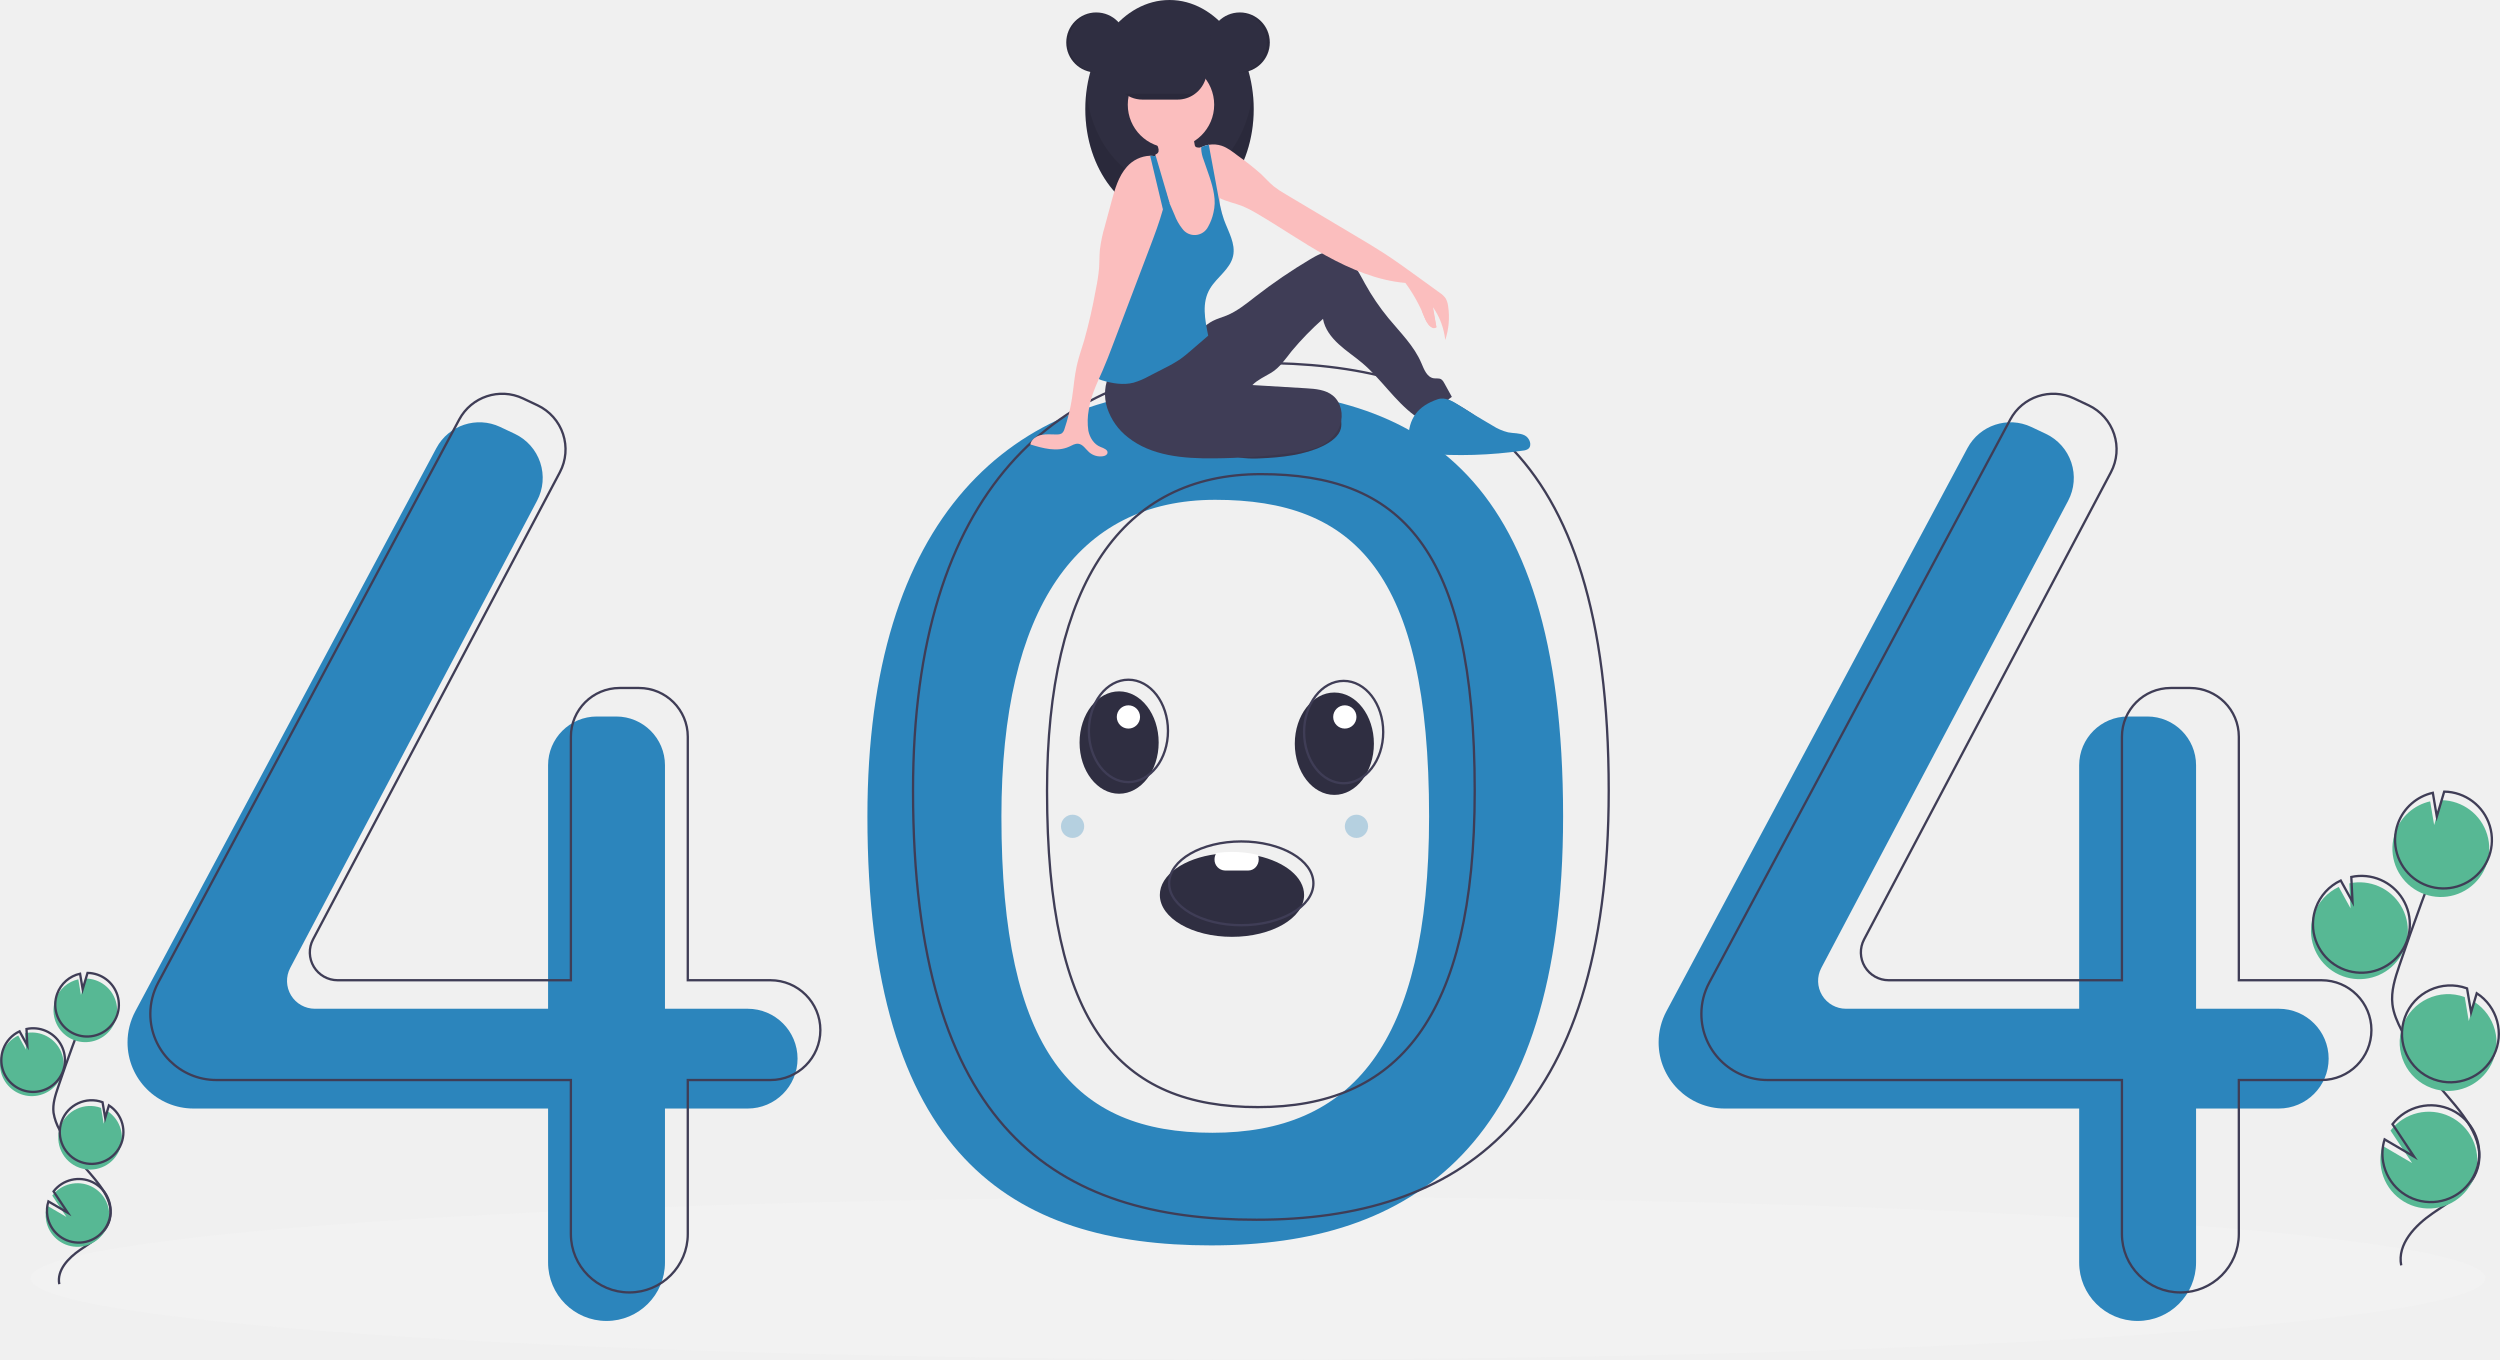
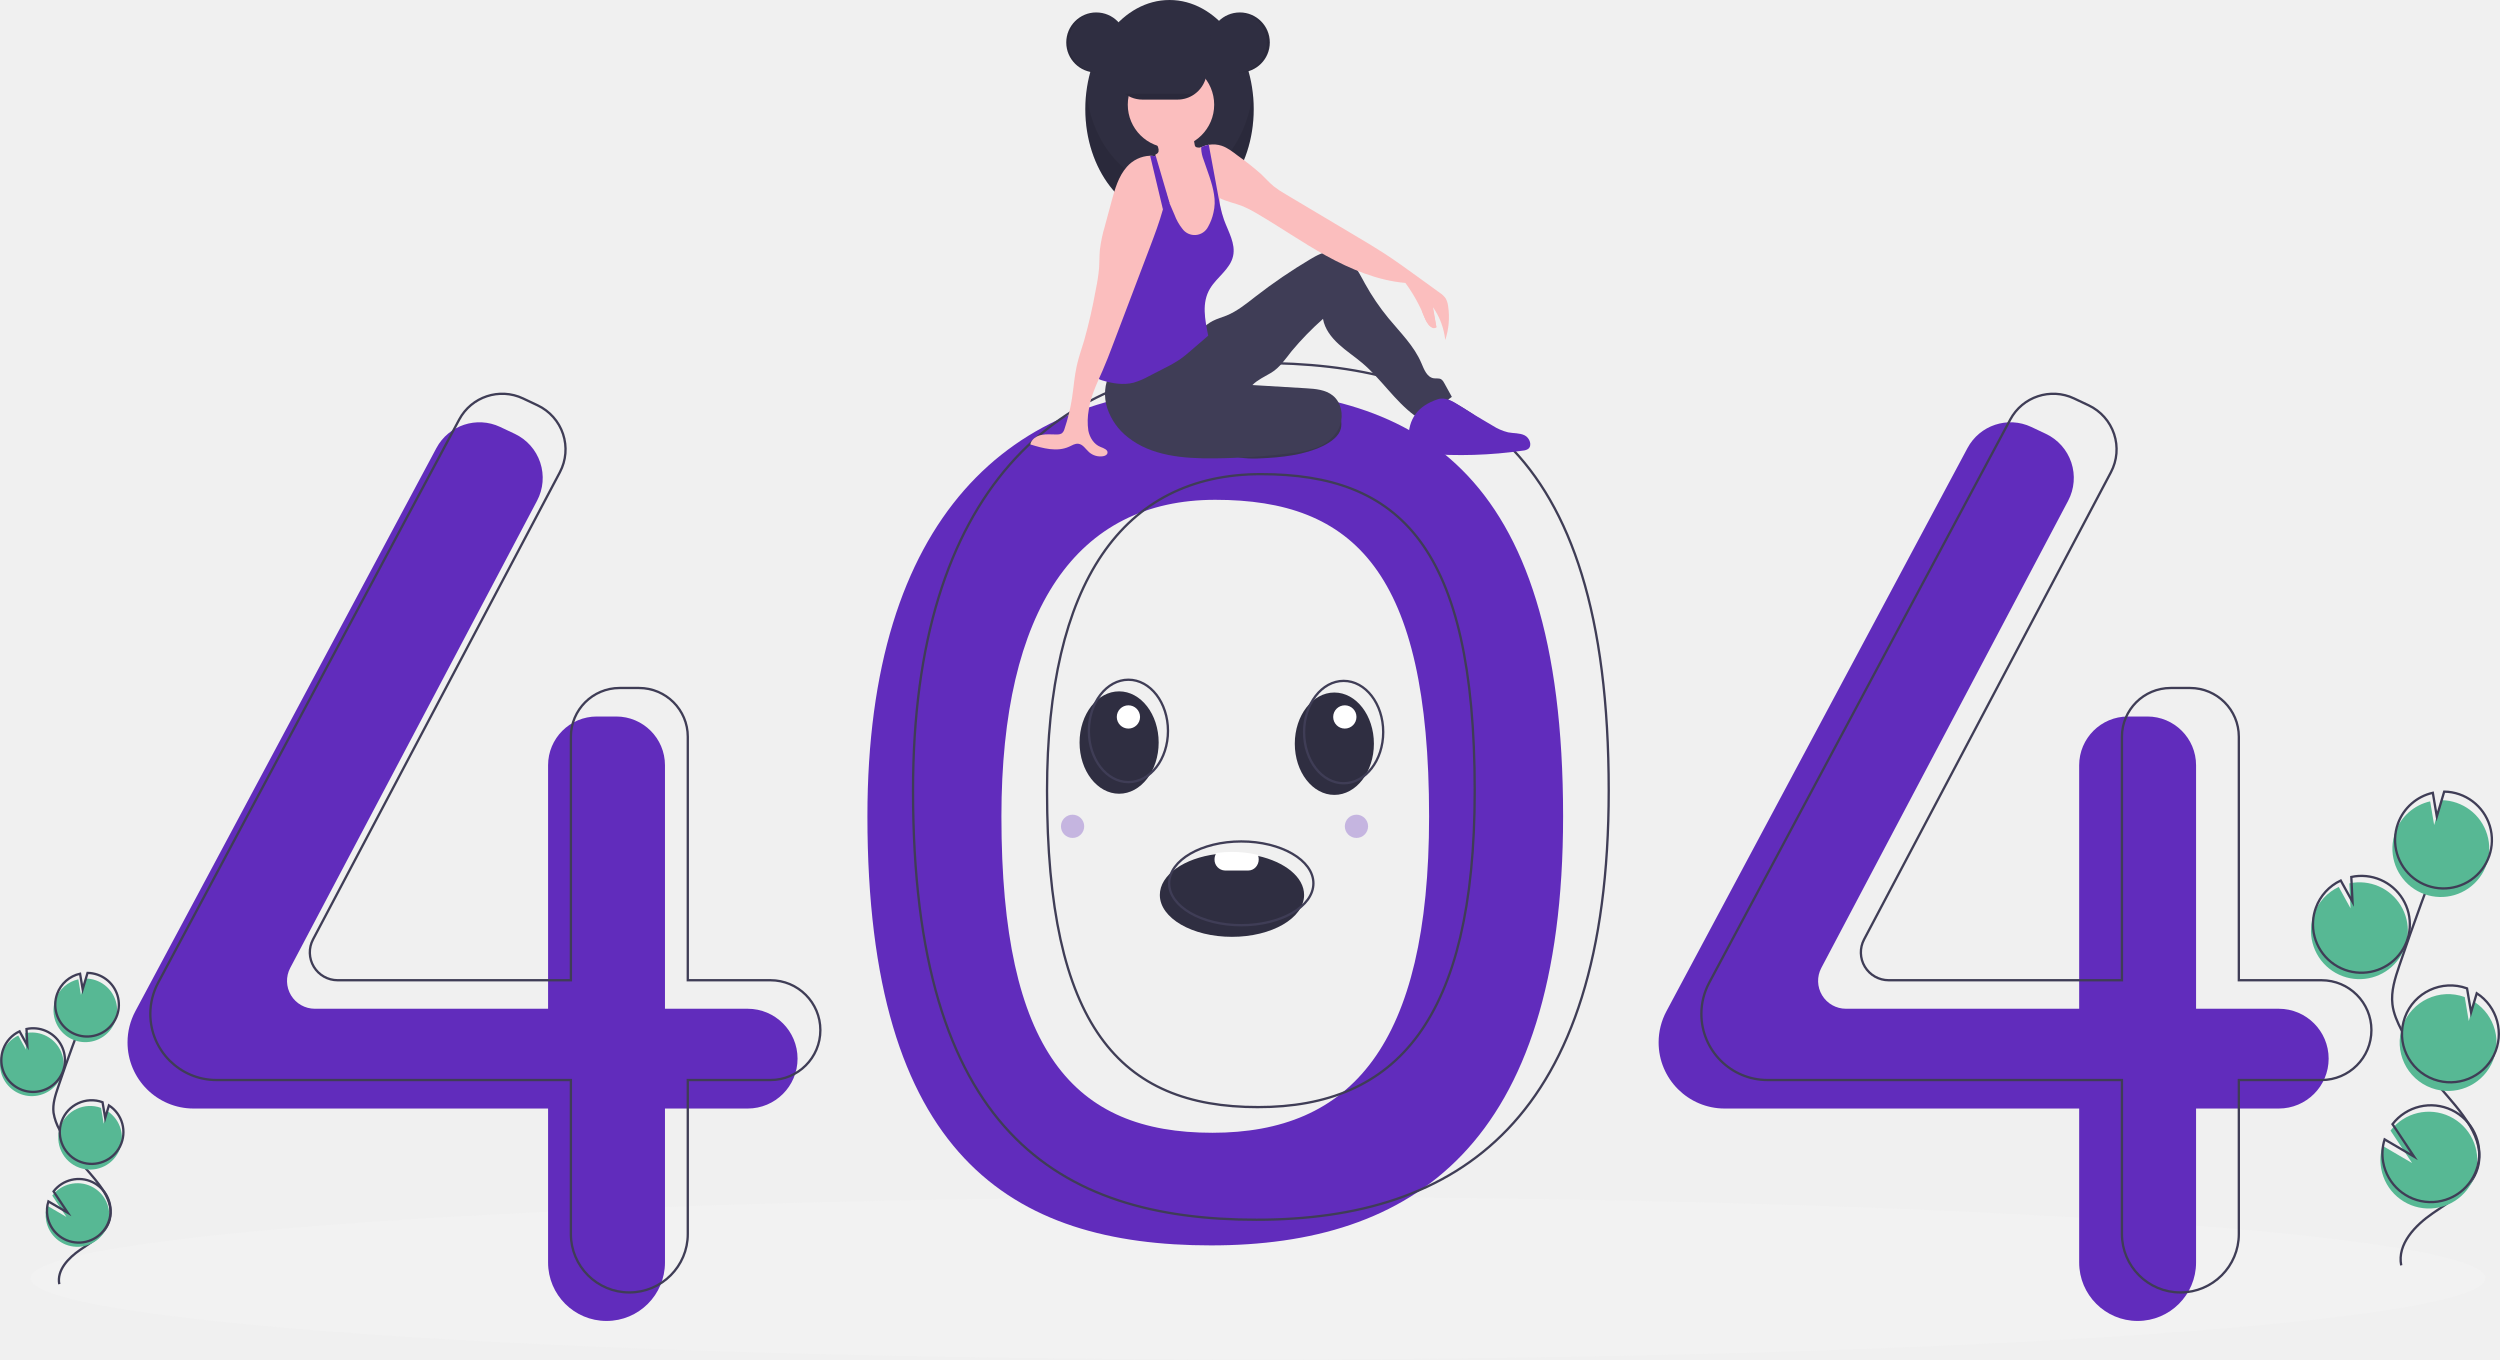
<svg xmlns="http://www.w3.org/2000/svg" id="currentIllo" data-name="Layer 1" width="1074.392" height="584.231" viewBox="0 0 1074.392 584.231" class="injected-svg DownloadModal__ImageFile-sc-p17csy-5 iIfSkb grid_media">
  <ellipse cx="540.643" cy="549.309" rx="527.5" ry="34.922" fill="#f2f2f2" />
-   <path d="M583.48,324.894c-85.944,0-147.651,55.139-147.651,183.798,0,145.813,61.707,184.411,147.651,184.411s151.327-42.274,151.327-184.411C734.807,356.753,669.424,324.894,583.48,324.894Zm.565,319.808c-59.527,0-90.626-34.923-90.626-135.916,0-89.112,32.372-136.105,91.899-136.105s91.899,30.868,91.899,136.105C677.217,607.234,643.572,644.703,584.045,644.703Z" transform="translate(-63.054 -157.8845)" fill="#2c85bc" />
-   <path d="M384.365,591.401H348.831V486.762A20.956,20.956,0,0,0,327.875,465.806h-8.326a20.956,20.956,0,0,0-20.956,20.956V591.401H198.363a11.963,11.963,0,0,1-10.578-17.552l106.082-200.78A20.956,20.956,0,0,0,284.287,344.33l-6.262-2.957a20.956,20.956,0,0,0-27.429,9.07L121.214,592.475a28.416,28.416,0,0,0-3.356,13.396v0a28.416,28.416,0,0,0,28.416,28.416H298.593v66.167a25.119,25.119,0,0,0,25.119,25.119h0a25.119,25.119,0,0,0,25.119-25.119V634.287h35.534a21.443,21.443,0,0,0,21.443-21.443v0A21.443,21.443,0,0,0,384.365,591.401Z" transform="translate(-63.054 -157.8845)" fill="#2c85bc" />
-   <path d="M1042.362,591.401h-35.534V486.762A20.956,20.956,0,0,0,985.872,465.806h-8.326a20.956,20.956,0,0,0-20.956,20.956V591.401H856.359a11.963,11.963,0,0,1-10.578-17.552L951.864,373.069A20.956,20.956,0,0,0,942.284,344.33l-6.262-2.957a20.956,20.956,0,0,0-27.429,9.07L779.211,592.475a28.416,28.416,0,0,0-3.356,13.396v0a28.416,28.416,0,0,0,28.416,28.416H956.589v66.167a25.119,25.119,0,0,0,25.119,25.119h0a25.119,25.119,0,0,0,25.119-25.119V634.287h35.534a21.443,21.443,0,0,0,21.443-21.443v0A21.443,21.443,0,0,0,1042.362,591.401Z" transform="translate(-63.054 -157.8845)" fill="#2c85bc" />
+   <path d="M583.48,324.894c-85.944,0-147.651,55.139-147.651,183.798,0,145.813,61.707,184.411,147.651,184.411s151.327-42.274,151.327-184.411C734.807,356.753,669.424,324.894,583.48,324.894Zm.565,319.808c-59.527,0-90.626-34.923-90.626-135.916,0-89.112,32.372-136.105,91.899-136.105s91.899,30.868,91.899,136.105C677.217,607.234,643.572,644.703,584.045,644.703Z" transform="translate(-63.054 -157.8845)" fill="#612cbc" />
+   <path d="M384.365,591.401H348.831V486.762A20.956,20.956,0,0,0,327.875,465.806h-8.326a20.956,20.956,0,0,0-20.956,20.956V591.401H198.363a11.963,11.963,0,0,1-10.578-17.552l106.082-200.78A20.956,20.956,0,0,0,284.287,344.33l-6.262-2.957a20.956,20.956,0,0,0-27.429,9.07L121.214,592.475a28.416,28.416,0,0,0-3.356,13.396v0a28.416,28.416,0,0,0,28.416,28.416H298.593v66.167a25.119,25.119,0,0,0,25.119,25.119h0a25.119,25.119,0,0,0,25.119-25.119V634.287h35.534a21.443,21.443,0,0,0,21.443-21.443v0A21.443,21.443,0,0,0,384.365,591.401Z" transform="translate(-63.054 -157.8845)" fill="#612cbc" />
+   <path d="M1042.362,591.401h-35.534V486.762A20.956,20.956,0,0,0,985.872,465.806h-8.326a20.956,20.956,0,0,0-20.956,20.956V591.401H856.359a11.963,11.963,0,0,1-10.578-17.552L951.864,373.069A20.956,20.956,0,0,0,942.284,344.33l-6.262-2.957a20.956,20.956,0,0,0-27.429,9.07L779.211,592.475a28.416,28.416,0,0,0-3.356,13.396v0a28.416,28.416,0,0,0,28.416,28.416H956.589v66.167a25.119,25.119,0,0,0,25.119,25.119h0a25.119,25.119,0,0,0,25.119-25.119V634.287h35.534a21.443,21.443,0,0,0,21.443-21.443v0A21.443,21.443,0,0,0,1042.362,591.401Z" transform="translate(-63.054 -157.8845)" fill="#612cbc" />
  <path d="M394.168,579.148H358.634V474.509a20.956,20.956,0,0,0-20.956-20.956h-8.326a20.956,20.956,0,0,0-20.956,20.956V579.148H208.165a11.963,11.963,0,0,1-10.578-17.552L303.67,360.816a20.956,20.956,0,0,0-9.58-28.739l-6.262-2.957a20.956,20.956,0,0,0-27.429,9.07L131.017,580.222a28.416,28.416,0,0,0-3.356,13.396v0a28.416,28.416,0,0,0,28.416,28.416H308.395v66.167a25.119,25.119,0,0,0,25.119,25.119h0a25.119,25.119,0,0,0,25.119-25.119V622.034h35.534a21.443,21.443,0,0,0,21.443-21.443v0A21.443,21.443,0,0,0,394.168,579.148Z" transform="translate(-63.054 -157.8845)" fill="none" stroke="#3f3d56" stroke-miterlimit="10" />
  <path d="M1060.742,579.148h-35.534V474.509a20.956,20.956,0,0,0-20.956-20.956H995.925a20.956,20.956,0,0,0-20.956,20.956V579.148H874.739a11.963,11.963,0,0,1-10.578-17.552L970.244,360.816a20.956,20.956,0,0,0-9.58-28.739l-6.262-2.957a20.956,20.956,0,0,0-27.429,9.07L797.59,580.222a28.416,28.416,0,0,0-3.356,13.396v0a28.416,28.416,0,0,0,28.416,28.416H974.969v66.167a25.119,25.119,0,0,0,25.119,25.119h0a25.119,25.119,0,0,0,25.119-25.119V622.034h35.534a21.443,21.443,0,0,0,21.443-21.443v0A21.443,21.443,0,0,0,1060.742,579.148Z" transform="translate(-63.054 -157.8845)" fill="none" stroke="#3f3d56" stroke-miterlimit="10" />
  <path d="M603.085,313.866c-85.944,0-147.651,55.139-147.651,183.798,0,145.813,61.707,184.411,147.651,184.411s151.327-42.274,151.327-184.411C754.412,345.725,689.029,313.866,603.085,313.866Zm.565,319.808c-59.527,0-90.626-34.923-90.626-135.916,0-89.112,32.372-136.105,91.899-136.105s91.899,30.868,91.899,136.105C696.822,596.206,663.177,633.675,603.65,633.675Z" transform="translate(-63.054 -157.8845)" fill="none" stroke="#3f3d56" stroke-miterlimit="10" />
  <circle cx="471.141" cy="18.25" r="12.901" fill="#2f2e41" />
  <ellipse cx="502.607" cy="46.885" rx="36.186" ry="46.885" fill="#2f2e41" />
  <path d="M565.661,237.494c-18.128,0-33.141-17.271-35.776-39.805a60.976,60.976,0,0,0-.41,7.08c0,25.894,16.201,46.885,36.186,46.885s36.186-20.991,36.186-46.885a60.976,60.976,0,0,0-.41-7.08C598.803,220.224,583.789,237.494,565.661,237.494Z" transform="translate(-63.054 -157.8845)" opacity="0.1" />
  <path d="M639.296,342.073c-.777,3.193-4.128,5.751-7.839,7.538-7.802,3.757-17.425,4.878-26.76,5.254a45.176,45.176,0,0,1-7.144-.132,20.537,20.537,0,0,1-12.251-5.631,1.681,1.681,0,0,1,.044-2.844c4.969-5.459,13.262-8.806,21.616-11.216,6.334-1.827,17.381-6.561,24.29-5.922C637.944,329.739,640.277,338.041,639.296,342.073Z" transform="translate(-63.054 -157.8845)" fill="#3f3d56" />
  <path d="M639.296,342.073c-.777,3.193-4.128,5.751-7.839,7.538-7.802,3.757-17.425,4.878-26.76,5.254a45.176,45.176,0,0,1-7.144-.132,20.537,20.537,0,0,1-12.251-5.631,1.681,1.681,0,0,1,.044-2.844c4.969-5.459,13.262-8.806,21.616-11.216,6.334-1.827,17.381-6.561,24.29-5.922C637.944,329.739,640.277,338.041,639.296,342.073Z" transform="translate(-63.054 -157.8845)" opacity="0.1" />
  <path d="M540.098,318.206a19.77,19.77,0,0,0-1.199,15.075,26.339,26.339,0,0,0,8.829,12.497c10.095,8.092,23.988,9.205,36.925,9.093a284.649,284.649,0,0,0,33.905-2.324,40.538,40.538,0,0,0,11.001-2.554c4.222-1.827,7.933-5.178,9.436-9.526s.436-9.672-3.134-12.574c-3.137-2.55-7.463-2.9-11.498-3.143l-23.088-1.387c2.281-2.308,5.318-3.614,8.096-5.292,3.685-2.226,6.134-5.965,8.813-9.335a129.001,129.001,0,0,1,13.439-13.817c.751,4.31,3.478,7.85,6.687,10.824s6.908,5.368,10.244,8.2c8.079,6.858,13.896,16.167,22.392,22.5a43.829,43.829,0,0,0,16.049-8.012l-3.302-5.981a3.94,3.94,0,0,0-1.245-1.553c-.935-.575-2.14-.279-3.225-.441-2.901-.435-4.168-3.784-5.306-6.487-3.125-7.422-9.108-13.18-14.218-19.404a98.009,98.009,0,0,1-9.996-14.723c-1.717-3.102-3.288-6.331-5.617-9.003s-5.594-4.773-9.139-4.781c-3.132-.007-6.021,1.584-8.714,3.183a230.477,230.477,0,0,0-23.63,16.099c-3.944,3.062-7.863,6.296-12.489,8.174-1.947.79-4,1.331-5.869,2.292-3.273,1.684-5.757,4.534-8.431,7.064C566.277,311.892,553.219,317.738,540.098,318.206Z" transform="translate(-63.054 -157.8845)" fill="#3f3d56" />
  <path d="M588.374,253.983a23.774,23.774,0,0,1-1.734,8.033,10.045,10.045,0,0,1-5.768,5.573,12.375,12.375,0,0,1-5.623.182,10.882,10.882,0,0,1-4.582-1.561c-2.165-1.488-3.244-4.144-3.637-6.743-.393-2.596-.217-5.249-.469-7.863a42.944,42.944,0,0,0-1.202-6.255c-.17-.683-.343-1.362-.513-2.042-.167-.68-.33-1.359-.481-2.039-.138-.639-.267-1.281-.378-1.926-.091-.544-.173-1.092-.233-1.643a18.423,18.423,0,0,0-.809-4.811,14.607,14.607,0,0,0-1.687-2.854c-.286-.409-.563-.818-.818-1.243a5.89,5.89,0,0,1-.972-3.748,3.286,3.286,0,0,1,.148-.601c.025-.076.053-.151.085-.223A1.802,1.802,0,0,0,560.932,223.07a3.433,3.433,0,0,0-.148-1.778,11.318,11.318,0,0,0-.96-2.288c-.264-.478-1.161-1.34-1.167-1.888-.013-1.101,2.14-1.989,3.011-2.423a16.796,16.796,0,0,1,8.597-1.743c1.904.129,3.968.714,5.019,2.31.944,1.438.818,3.301,1.221,4.972a1.471,1.471,0,0,0,.299.664,1.341,1.341,0,0,0,.739.34,4.549,4.549,0,0,0,1.416.057h.003a2.931,2.931,0,0,0,.371-.054,4.957,4.957,0,0,0,2.033-.878q.585-.156,1.18-.255a.251.251,0,0,0,.047-.009c1.576,4.975,1.781,10.308,3.071,15.374.639,2.52,1.554,5.009,1.683,7.602.009.113.013.23.016.346.019.834-.047,1.674-.013,2.505a6.981,6.981,0,0,0,.126,1.114,15.611,15.611,0,0,0,.525,1.743l.009.028c.06.183.116.368.164.554.035.135.066.267.091.403l.003.009A14.938,14.938,0,0,1,588.374,253.983Z" transform="translate(-63.054 -157.8845)" fill="#fbbebe" />
  <circle cx="503.237" cy="44.997" r="18.565" fill="#fbbebe" />
  <path d="M684.157,304.033a30.445,30.445,0,0,0-5.236-14.103q.722,4.295,1.447,8.587a3.214,3.214,0,0,1-3.367-1.035,10.337,10.337,0,0,1-1.765-3.276,67.466,67.466,0,0,0-8.21-14.736c-11.819-.985-23.502-5.884-33.896-11.595-10.396-5.708-20.126-12.552-30.384-18.502a43.573,43.573,0,0,0-5.544-2.832c-3.21-1.287-6.812-1.954-9.855-3.468-.204-.101-.409-.208-.61-.318a12.578,12.578,0,0,1-1.945-1.306,10.344,10.344,0,0,1-.931-.856,20.351,20.351,0,0,1-3.559-5.953c-1.633-3.612-2.215-7.97-3.845-11.583a11.203,11.203,0,0,1,2.502-1.765h.003c.132-.069.264-.135.4-.198a11.94,11.94,0,0,1,2.004-.733q.585-.156,1.18-.255a.251.251,0,0,0,.047-.009,11.566,11.566,0,0,1,5.491.434c2.587.875,4.767,2.621,6.941,4.273a114.02,114.02,0,0,1,10.148,8.049c1.794,1.718,3.43,3.606,5.359,5.167a42.144,42.144,0,0,0,5.057,3.351q15.656,9.327,31.315,18.65c3.534,2.105,7.07,4.21,10.526,6.438,5.249,3.386,10.308,7.055,15.365,10.721q4.47,3.238,8.936,6.479a9.728,9.728,0,0,1,2.533,2.341,8.472,8.472,0,0,1,1.123,3.433A31.387,31.387,0,0,1,684.157,304.033Z" transform="translate(-63.054 -157.8845)" fill="#fbbebe" />
-   <path d="M592.977,267.944c-1.252,5.617-6.929,9.012-9.896,13.946-3.688,6.123-2.184,13.241-.799,20.255q-3.795,3.271-7.593,6.542c-1.397,1.199-2.794,2.404-4.298,3.464a57.351,57.351,0,0,1-6.86,3.94q-3.361,1.728-6.721,3.458a32.128,32.128,0,0,1-6.58,2.788c-4.415,1.133-9.103.34-13.471-.972a6.088,6.088,0,0,1-1.473-.601,2.394,2.394,0,0,1-.699-.632,3.911,3.911,0,0,1-.444-2.539c.444-7.351,2.24-14.547,4.031-21.69a85.26,85.26,0,0,1,3.848-12.577,85.077,85.077,0,0,1,5.415-10.151,68.368,68.368,0,0,1,7.929-11.514,18.479,18.479,0,0,0,3.675-4.739c1.117-2.549.686-5.472.913-8.247a17.148,17.148,0,0,1,1.633-6.007v-.003a17.093,17.093,0,0,1,1.743-2.882q.458,1.067.916,2.13.302.699.598,1.394.387.897.768,1.787,1.1,2.558,2.196,5.113a21.59,21.59,0,0,0,3.335,5.944,6.499,6.499,0,0,0,11.123-.853,21.261,21.261,0,0,0,2.272-6.013,19.215,19.215,0,0,0,.252-7.835c-.758-5.009-2.889-10.126-4.437-14.78a14.945,14.945,0,0,1-1.079-4.871,3.351,3.351,0,0,1,.057-.56c.009-.047.019-.098.028-.145a11.94,11.94,0,0,1,2.004-.733q.585-.156,1.18-.255,2.044,11.064,4.094,22.127c.032.173.066.346.098.522.195,1.057.393,2.115.614,3.169.198.957.412,1.91.651,2.857l.009.028c.082.321.167.639.255.957l.003.009c.242.868.513,1.731.818,2.58C590.938,257.475,594.164,262.629,592.977,267.944Z" transform="translate(-63.054 -157.8845)" fill="#2c85bc" />
-   <path d="M668.321,346.877a6.583,6.583,0,0,0,.61,3.143c1.162,2.124,3.95,2.606,6.362,2.805a188.377,188.377,0,0,0,42.266-1.288,4.886,4.886,0,0,0,2.151-.668c1.99-1.395.763-4.795-1.41-5.884s-4.751-.826-7.135-1.297a22.479,22.479,0,0,1-6.678-2.896q-7.252-4.167-14.293-8.688c-2.795-1.795-6.093-3.71-9.24-2.646C672.43,332.343,668.265,337.681,668.321,346.877Z" transform="translate(-63.054 -157.8845)" fill="#2c85bc" />
+   <path d="M592.977,267.944c-1.252,5.617-6.929,9.012-9.896,13.946-3.688,6.123-2.184,13.241-.799,20.255q-3.795,3.271-7.593,6.542c-1.397,1.199-2.794,2.404-4.298,3.464a57.351,57.351,0,0,1-6.86,3.94q-3.361,1.728-6.721,3.458a32.128,32.128,0,0,1-6.58,2.788c-4.415,1.133-9.103.34-13.471-.972a6.088,6.088,0,0,1-1.473-.601,2.394,2.394,0,0,1-.699-.632,3.911,3.911,0,0,1-.444-2.539c.444-7.351,2.24-14.547,4.031-21.69a85.26,85.26,0,0,1,3.848-12.577,85.077,85.077,0,0,1,5.415-10.151,68.368,68.368,0,0,1,7.929-11.514,18.479,18.479,0,0,0,3.675-4.739c1.117-2.549.686-5.472.913-8.247a17.148,17.148,0,0,1,1.633-6.007v-.003a17.093,17.093,0,0,1,1.743-2.882q.458,1.067.916,2.13.302.699.598,1.394.387.897.768,1.787,1.1,2.558,2.196,5.113a21.59,21.59,0,0,0,3.335,5.944,6.499,6.499,0,0,0,11.123-.853,21.261,21.261,0,0,0,2.272-6.013,19.215,19.215,0,0,0,.252-7.835c-.758-5.009-2.889-10.126-4.437-14.78a14.945,14.945,0,0,1-1.079-4.871,3.351,3.351,0,0,1,.057-.56c.009-.047.019-.098.028-.145a11.94,11.94,0,0,1,2.004-.733q.585-.156,1.18-.255,2.044,11.064,4.094,22.127c.032.173.066.346.098.522.195,1.057.393,2.115.614,3.169.198.957.412,1.91.651,2.857l.009.028c.082.321.167.639.255.957l.003.009c.242.868.513,1.731.818,2.58C590.938,257.475,594.164,262.629,592.977,267.944Z" transform="translate(-63.054 -157.8845)" fill="#612cbc" />
+   <path d="M668.321,346.877a6.583,6.583,0,0,0,.61,3.143c1.162,2.124,3.95,2.606,6.362,2.805a188.377,188.377,0,0,0,42.266-1.288,4.886,4.886,0,0,0,2.151-.668c1.99-1.395.763-4.795-1.41-5.884s-4.751-.826-7.135-1.297a22.479,22.479,0,0,1-6.678-2.896q-7.252-4.167-14.293-8.688c-2.795-1.795-6.093-3.71-9.24-2.646C672.43,332.343,668.265,337.681,668.321,346.877Z" transform="translate(-63.054 -157.8845)" fill="#612cbc" />
  <path d="M564.437,240.874v.003c-.022.132-.044.261-.072.39-.035.214-.076.431-.116.645-.39,1.998-.868,3.987-1.419,5.963-1.51,5.459-3.534,10.831-5.541,16.123q-8.081,21.287-16.164,42.577c-1.359,3.575-2.716,7.152-4.261,10.654-.516,1.167-1.048,2.344-1.576,3.534-1.894,4.257-3.713,8.653-4.317,13.184a27.45,27.45,0,0,0-.192,9.04c.604,2.97,2.407,5.872,5.23,6.97,1.378.538,3.351,1.259,2.974,2.69-.204.787-1.098,1.171-1.901,1.303a7.312,7.312,0,0,1-5.966-1.718c-1.507-1.337-2.665-3.417-4.67-3.641-1.388-.151-2.665.68-3.936,1.262-5.186,2.369-11.227.711-16.674-.972.428-2.206,2.643-3.66,4.843-4.1,2.199-.444,4.474-.129,6.718-.189a3.51,3.51,0,0,0,2.042-.525,3.705,3.705,0,0,0,1.101-1.882,78.964,78.964,0,0,0,3.213-13.147c.724-4.666,1.026-9.405,2.058-14.015.802-3.597,2.042-7.08,3.106-10.61a224.682,224.682,0,0,0,5.06-22.077,78.02,78.02,0,0,0,1.425-9.368c.179-2.612.094-5.236.346-7.838a60.888,60.888,0,0,1,2.111-9.997q1.444-5.348,2.885-10.689c1.425-5.271,2.955-10.746,6.567-14.843a13.962,13.962,0,0,1,10.028-4.789,9.882,9.882,0,0,1,2.13.23c.116.028.233.057.349.088a8.634,8.634,0,0,1,2.174.9c1.114-.708,1.68-.459,2.42.632a6.973,6.973,0,0,1,.881,3.795A52.424,52.424,0,0,1,564.437,240.874Z" transform="translate(-63.054 -157.8845)" fill="#fbbebe" />
-   <path d="M565.661,245.046l-.047.047-.255.255-2.53,2.527-1.24-5.208-4.251-17.854a9.882,9.882,0,0,1,2.13.23,3.286,3.286,0,0,1,.148-.601l.201.689,1.441,4.902,2.728,9.308.45,1.532v.003Z" transform="translate(-63.054 -157.8845)" fill="#2c85bc" />
+   <path d="M565.661,245.046l-.047.047-.255.255-2.53,2.527-1.24-5.208-4.251-17.854a9.882,9.882,0,0,1,2.13.23,3.286,3.286,0,0,1,.148-.601l.201.689,1.441,4.902,2.728,9.308.45,1.532v.003Z" transform="translate(-63.054 -157.8845)" fill="#612cbc" />
  <path d="M581.715,188.087a12.582,12.582,0,0,1-3.7,8.896,12.314,12.314,0,0,1-1.36,1.176,12.528,12.528,0,0,1-7.536,2.524H554.023a12.59,12.59,0,0,1,0-25.18h15.096A12.629,12.629,0,0,1,581.715,188.087Z" transform="translate(-63.054 -157.8845)" fill="#2f2e41" />
  <circle cx="532.815" cy="18.25" r="12.901" fill="#2f2e41" />
  <path d="M595.554,163.234c-.158,0-.315.006-.472.012a12.898,12.898,0,0,1,0,25.778c.157.006.314.012.472.012a12.901,12.901,0,1,0,0-25.802Z" transform="translate(-63.054 -157.8845)" opacity="0.1" />
  <path d="M534.195,163.234c.158,0,.315.006.472.012a12.898,12.898,0,0,0,0,25.778c-.157.006-.314.012-.472.012a12.901,12.901,0,0,1,0-25.802Z" transform="translate(-63.054 -157.8845)" opacity="0.1" />
  <path d="M576.655,198.159a12.528,12.528,0,0,1-7.536,2.524H554.023a12.528,12.528,0,0,1-7.536-2.524Z" transform="translate(-63.054 -157.8845)" opacity="0.1" />
  <path d="M674.14,291.64s3.252,9.372,6.229,6.876L677.996,286.267Z" transform="translate(-63.054 -157.8845)" fill="#fbbebe" />
  <path d="M1069.918,577.434a20.813,20.813,0,1,0,2.772-39.915l.521,10.712-5.068-9.18a20.734,20.734,0,0,0-10.684,11.723,20.408,20.408,0,0,0-1.197,5.63A20.809,20.809,0,0,0,1069.918,577.434Z" transform="translate(-63.054 -157.8845)" fill="#57b894" />
  <path d="M1094.995,701.678c-1.789-9.11,5.963-17.187,13.621-22.437s16.605-10.408,19.218-19.317c3.755-12.804-7.43-24.53-16.136-34.642a125.3,125.3,0,0,1-16.524-24.557c-1.811-3.533-3.476-7.225-3.952-11.166-.686-5.675,1.137-11.323,2.974-16.737q9.179-27.052,19.628-53.65" transform="translate(-63.054 -157.8845)" fill="none" stroke="#3f3d56" stroke-miterlimit="10" />
  <path d="M1070.775,574.676a20.813,20.813,0,1,0,2.772-39.915l.521,10.712-5.068-9.18a20.734,20.734,0,0,0-10.684,11.723,20.408,20.408,0,0,0-1.197,5.63A20.809,20.809,0,0,0,1070.775,574.676Z" transform="translate(-63.054 -157.8845)" fill="none" stroke="#3f3d56" stroke-miterlimit="10" />
  <path d="M1092.451,515.473a20.788,20.788,0,0,1,14.98-13.198l1.714,10.184,3.177-10.696a20.81,20.81,0,1,1-19.871,13.71Z" transform="translate(-63.054 -157.8845)" fill="#57b894" />
  <path d="M1093.594,511.795a20.788,20.788,0,0,1,14.98-13.198l1.714,10.184,3.177-10.696a20.81,20.81,0,1,1-19.871,13.71Z" transform="translate(-63.054 -157.8845)" fill="none" stroke="#3f3d56" stroke-miterlimit="10" />
  <path d="M1108.045,625.489a20.81,20.81,0,0,0,18.419-37.023l-2.441,8.219-1.731-10.304a.362.362,0,0,0-.053-.02,20.811,20.811,0,1,0-14.194,39.127Z" transform="translate(-63.054 -157.8845)" fill="#57b894" />
  <path d="M1109.035,621.764a20.81,20.81,0,0,0,18.419-37.023l-2.441,8.219-1.731-10.304a.362.362,0,0,0-.053-.02,20.811,20.811,0,1,0-14.194,39.127Z" transform="translate(-63.054 -157.8845)" fill="none" stroke="#3f3d56" stroke-miterlimit="10" />
  <path d="M1086.378,660.051a20.801,20.801,0,1,0,4.011-16.297l9.273,13.957-12.67-7.408A20.616,20.616,0,0,0,1086.378,660.051Z" transform="translate(-63.054 -157.8845)" fill="#57b894" />
  <path d="M1087.235,657.294a20.801,20.801,0,1,0,4.011-16.297l9.273,13.957-12.67-7.408A20.616,20.616,0,0,0,1087.235,657.294Z" transform="translate(-63.054 -157.8845)" fill="none" stroke="#3f3d56" stroke-miterlimit="10" />
  <path d="M72.061,628.133a13.674,13.674,0,1,0,1.821-26.225l.342,7.038-3.33-6.032a13.623,13.623,0,0,0-7.019,7.702,13.409,13.409,0,0,0-.787,3.699A13.672,13.672,0,0,0,72.061,628.133Z" transform="translate(-63.054 -157.8845)" fill="#57b894" />
  <path d="M88.538,709.763c-1.175-5.986,3.918-11.292,8.949-14.741s10.91-6.838,12.626-12.692c2.467-8.412-4.882-16.117-10.601-22.76A82.324,82.324,0,0,1,88.656,643.436a22.21,22.21,0,0,1-2.597-7.336c-.451-3.729.747-7.439,1.954-10.996q6.031-17.773,12.896-35.249" transform="translate(-63.054 -157.8845)" fill="none" stroke="#3f3d56" stroke-miterlimit="10" />
  <path d="M72.625,626.321a13.674,13.674,0,1,0,1.821-26.225l.342,7.038L71.458,601.103a13.623,13.623,0,0,0-7.019,7.702,13.409,13.409,0,0,0-.787,3.699A13.672,13.672,0,0,0,72.625,626.321Z" transform="translate(-63.054 -157.8845)" fill="none" stroke="#3f3d56" stroke-miterlimit="10" />
  <path d="M86.866,587.423a13.658,13.658,0,0,1,9.842-8.671l1.126,6.691,2.087-7.027a13.673,13.673,0,1,1-13.055,9.007Z" transform="translate(-63.054 -157.8845)" fill="#57b894" />
  <path d="M87.617,585.007a13.658,13.658,0,0,1,9.842-8.671l1.126,6.691L100.673,576a13.673,13.673,0,1,1-13.055,9.007Z" transform="translate(-63.054 -157.8845)" fill="none" stroke="#3f3d56" stroke-miterlimit="10" />
  <path d="M97.112,659.706a13.673,13.673,0,0,0,12.102-24.325l-1.604,5.4-1.137-6.77a.238.238,0,0,0-.035-.013,13.673,13.673,0,1,0-9.326,25.707Z" transform="translate(-63.054 -157.8845)" fill="#57b894" />
  <path d="M97.762,657.259a13.673,13.673,0,0,0,12.102-24.325l-1.604,5.4-1.137-6.77a.238.238,0,0,0-.035-.013,13.673,13.673,0,1,0-9.326,25.707Z" transform="translate(-63.054 -157.8845)" fill="none" stroke="#3f3d56" stroke-miterlimit="10" />
  <path d="M82.876,682.414a13.667,13.667,0,1,0,2.635-10.708l6.092,9.17-8.324-4.867A13.545,13.545,0,0,0,82.876,682.414Z" transform="translate(-63.054 -157.8845)" fill="#57b894" />
  <path d="M83.439,680.602a13.667,13.667,0,1,0,2.635-10.708l6.092,9.17-8.324-4.867A13.545,13.545,0,0,0,83.439,680.602Z" transform="translate(-63.054 -157.8845)" fill="none" stroke="#3f3d56" stroke-miterlimit="10" />
  <ellipse cx="480.946" cy="319.115" rx="17" ry="22" fill="#2f2e41" />
  <ellipse cx="573.446" cy="319.615" rx="17" ry="22" fill="#2f2e41" />
  <path d="M623.5,542.5c0,9.94-13.88,18-31,18s-31-8.06-31-18c0-8.61,10.41-15.81,24.32-17.57a50.104,50.104,0,0,1,6.68-.43,50.699,50.699,0,0,1,11.13,1.2C615.25,528.29,623.5,534.84,623.5,542.5Z" transform="translate(-63.054 -157.8845)" fill="#2f2e41" />
  <ellipse cx="484.946" cy="314.115" rx="17" ry="22" fill="none" stroke="#3f3d56" stroke-miterlimit="10" />
  <ellipse cx="577.446" cy="314.615" rx="17" ry="22" fill="none" stroke="#3f3d56" stroke-miterlimit="10" />
  <ellipse cx="533.446" cy="379.615" rx="31" ry="18" fill="none" stroke="#3f3d56" stroke-miterlimit="10" />
  <path d="M604,527.2a4.937,4.937,0,0,1-1.32,3.392A4.339,4.339,0,0,1,599.5,532h-10a4.664,4.664,0,0,1-4.5-4.8,4.905,4.905,0,0,1,.82-2.741A47.02,47.02,0,0,1,592.5,524a47.665,47.665,0,0,1,11.13,1.28A5.067,5.067,0,0,1,604,527.2Z" transform="translate(-63.054 -157.8845)" fill="#fff" />
  <circle cx="484.946" cy="308.115" r="5" fill="#fff" />
  <circle cx="577.946" cy="308.115" r="5" fill="#fff" />
-   <circle cx="582.946" cy="355.115" r="5" fill="#2c85bc" opacity="0.3" />
-   <circle cx="460.946" cy="355.115" r="5" fill="#2c85bc" opacity="0.3" />
+   <circle cx="582.946" cy="355.115" r="5" fill="#612cbc" opacity="0.3" />
+   <circle cx="460.946" cy="355.115" r="5" fill="#612cbc" opacity="0.3" />
</svg>
